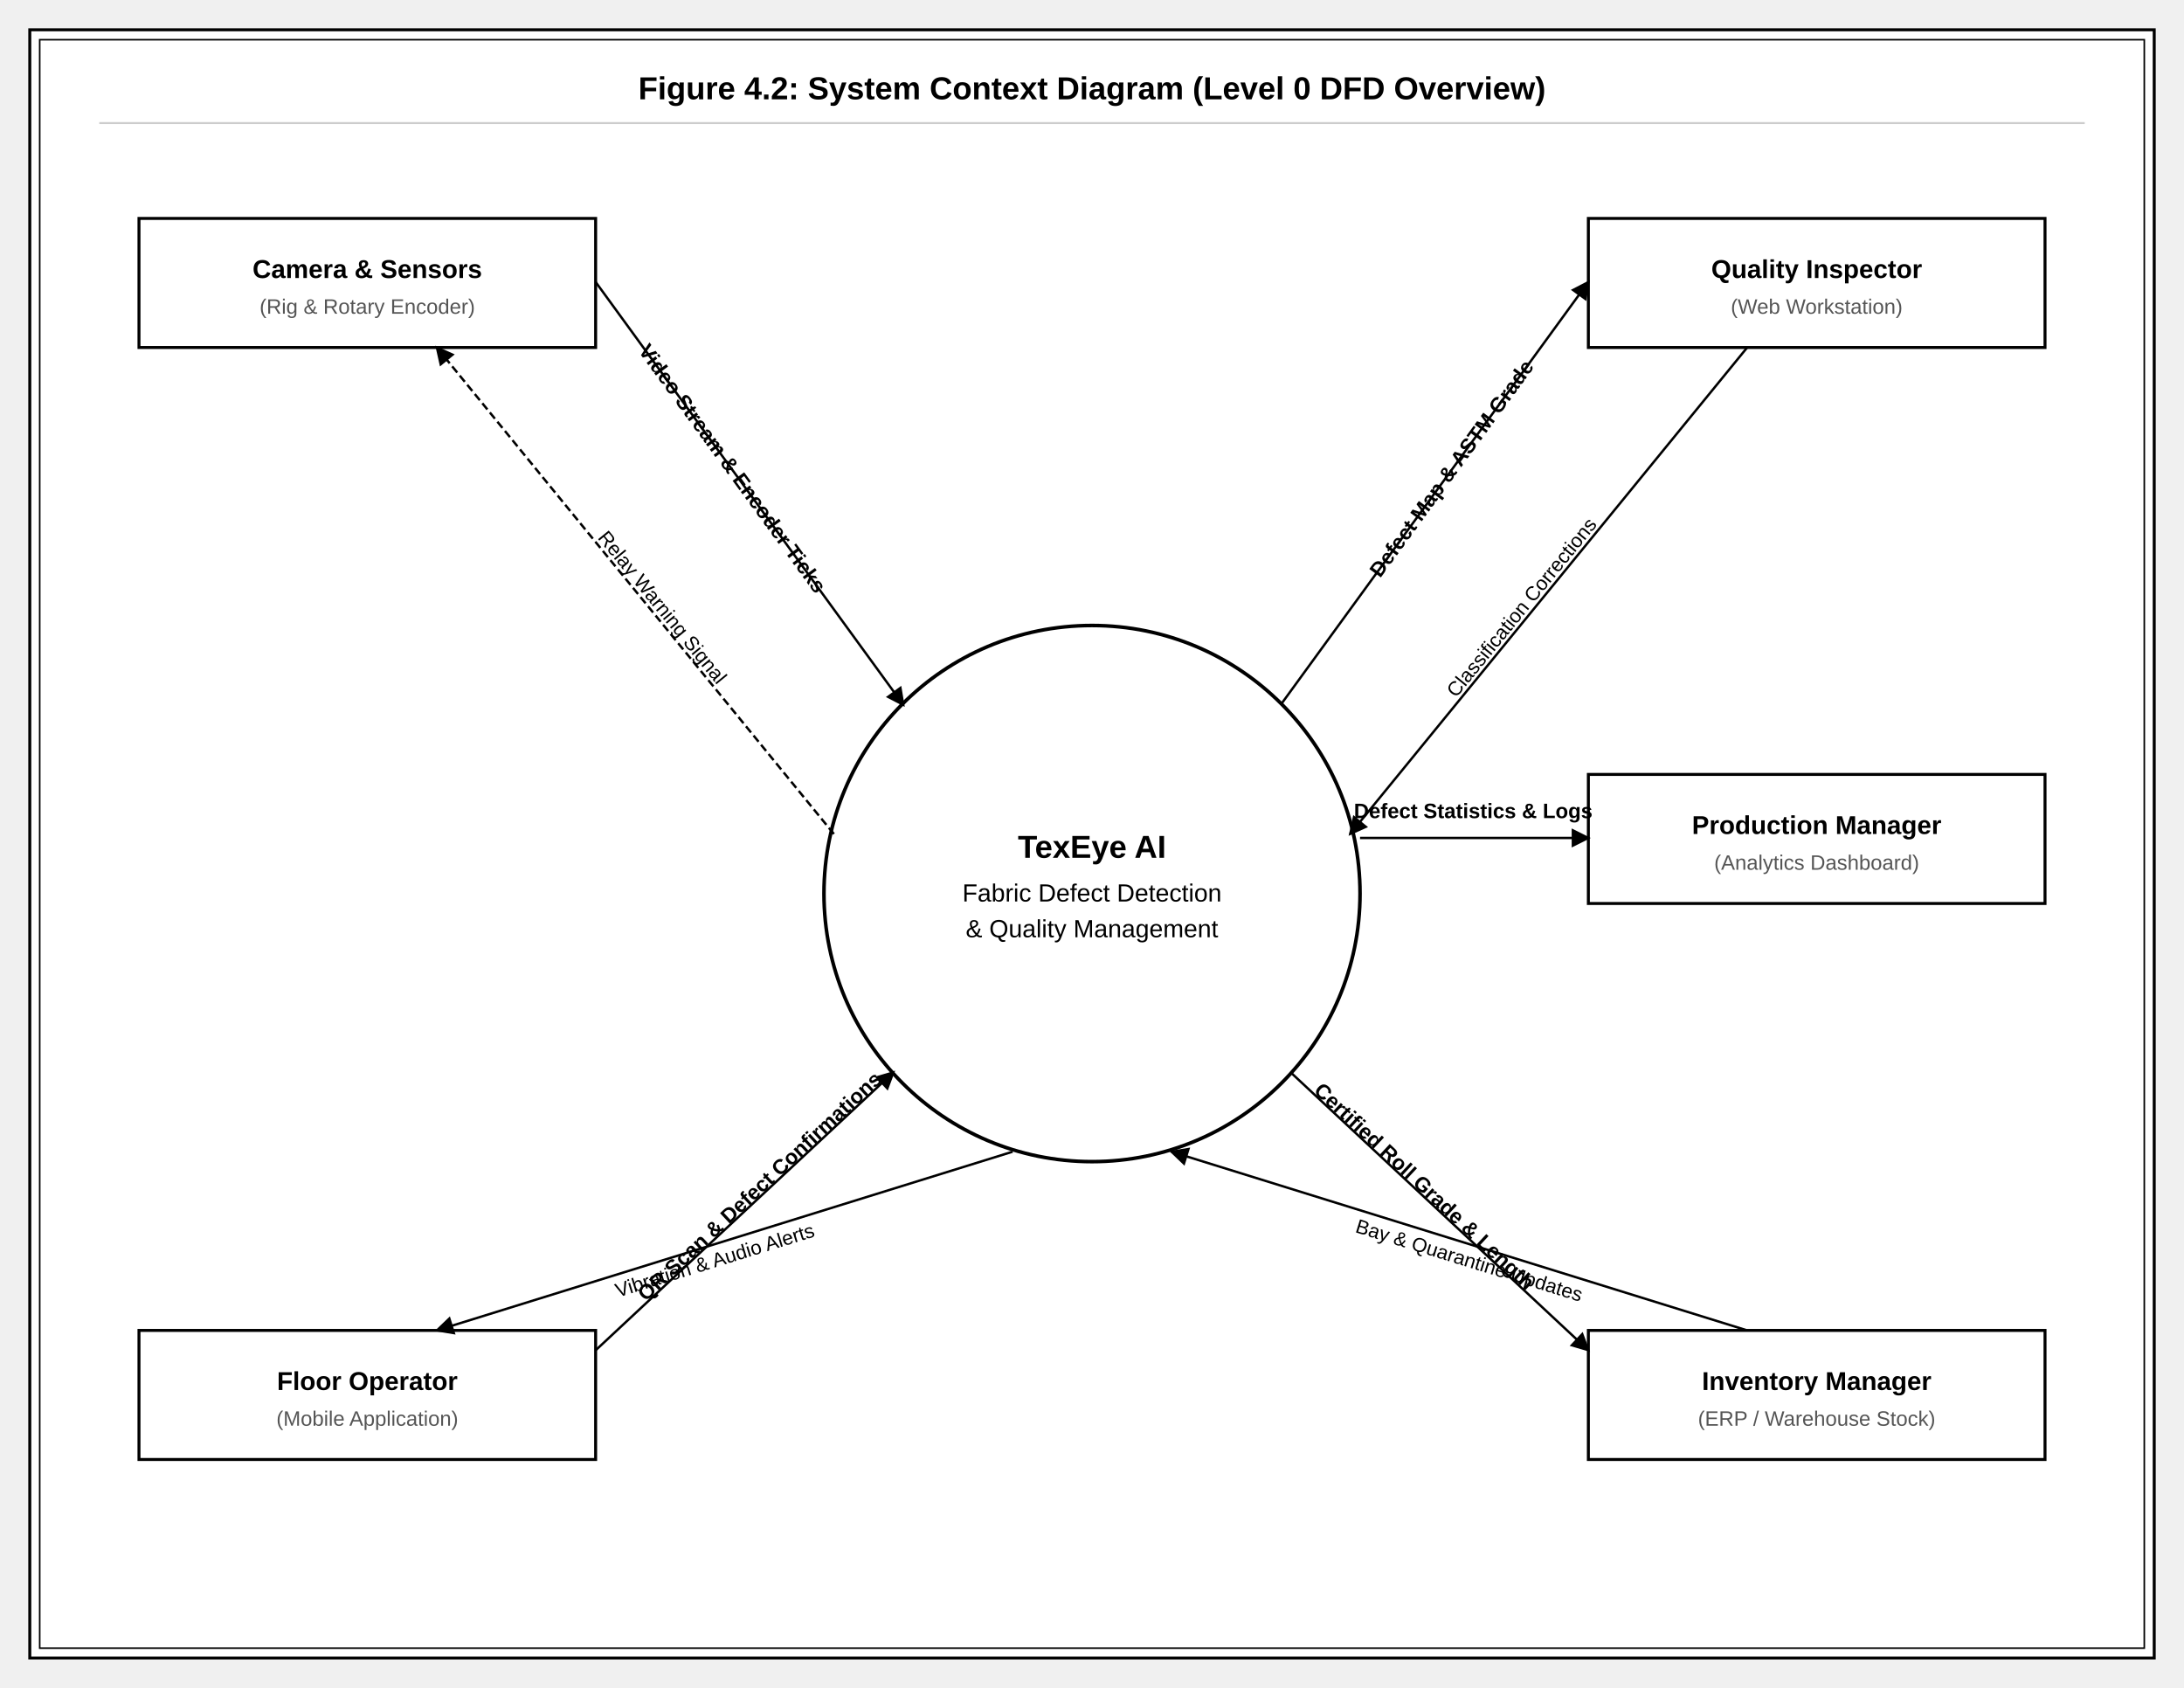
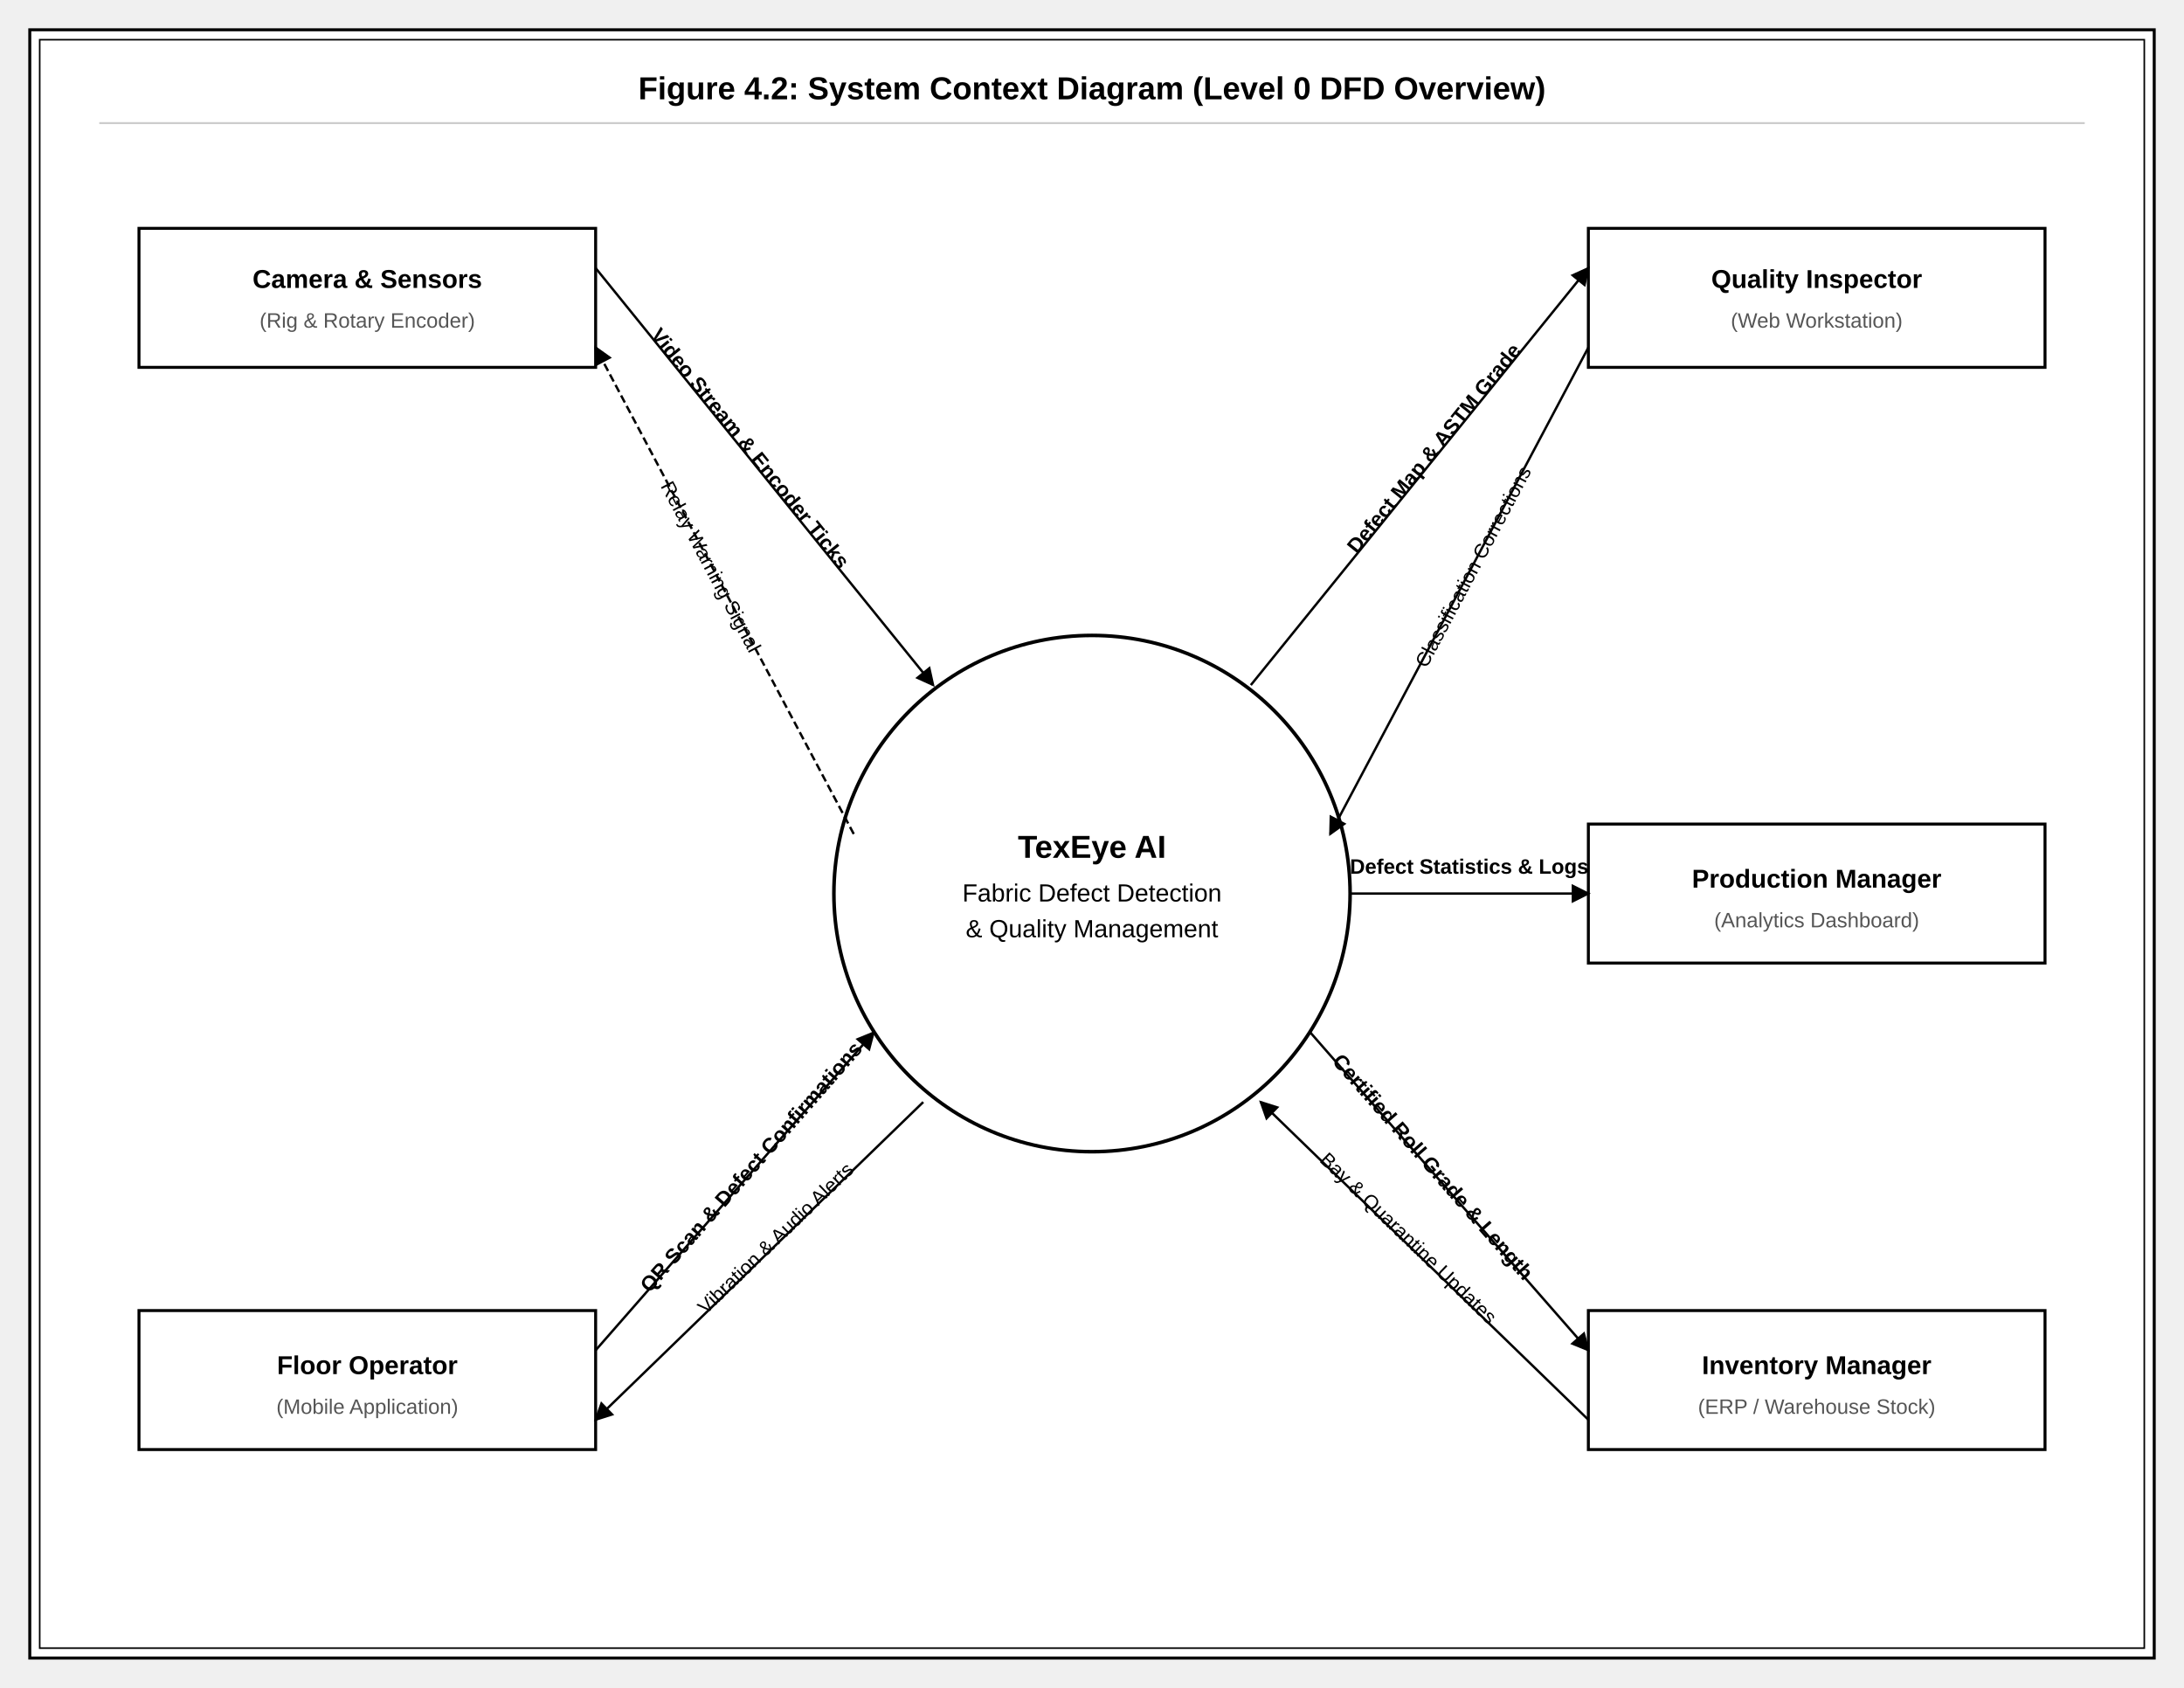
<svg xmlns="http://www.w3.org/2000/svg" viewBox="0 0 1100 850" width="100%" height="100%" style="background-color: #ffffff; font-family: Arial, Helvetica, sans-serif;">
  <defs>
    <marker id="arrow" markerWidth="8" markerHeight="8" refX="7" refY="4" orient="auto">
      <polygon points="0 0, 8 4, 0 8" fill="#000000" />
    </marker>
  </defs>
  <rect x="15" y="15" width="1070" height="820" fill="#ffffff" stroke="#000000" stroke-width="1.5" />
  <rect x="20" y="20" width="1060" height="810" fill="none" stroke="#000000" stroke-width="0.8" />
  <text x="550" y="50" fill="#000000" font-size="16" font-weight="bold" text-anchor="middle">Figure 4.2: System Context Diagram (Level 0 DFD Overview)</text>
  <line x1="50" y1="62" x2="1050" y2="62" stroke="#cccccc" stroke-width="1" />
-   <circle cx="550" cy="450" r="135" fill="#ffffff" stroke="#000000" stroke-width="1.8" />
+   <circle cx="550" cy="450" r="130" fill="#ffffff" stroke="#000000" stroke-width="1.8" />
  <text x="550" y="432" fill="#000000" font-size="16" font-weight="bold" text-anchor="middle">TexEye AI</text>
  <text x="550" y="454" fill="#000000" font-size="12.5" text-anchor="middle">Fabric Defect Detection</text>
  <text x="550" y="472" fill="#000000" font-size="12.5" text-anchor="middle">&amp; Quality Management</text>
-   <rect x="70" y="110" width="230" height="65" fill="#ffffff" stroke="#000000" stroke-width="1.5" />
-   <text x="185" y="140" fill="#000000" font-size="13" font-weight="bold" text-anchor="middle">Camera &amp; Sensors</text>
-   <text x="185" y="158" fill="#555555" font-size="10.5" text-anchor="middle">(Rig &amp; Rotary Encoder)</text>
-   <rect x="70" y="670" width="230" height="65" fill="#ffffff" stroke="#000000" stroke-width="1.5" />
-   <text x="185" y="700" fill="#000000" font-size="13" font-weight="bold" text-anchor="middle">Floor Operator</text>
-   <text x="185" y="718" fill="#555555" font-size="10.5" text-anchor="middle">(Mobile Application)</text>
-   <rect x="800" y="110" width="230" height="65" fill="#ffffff" stroke="#000000" stroke-width="1.5" />
-   <text x="915" y="140" fill="#000000" font-size="13" font-weight="bold" text-anchor="middle">Quality Inspector</text>
-   <text x="915" y="158" fill="#555555" font-size="10.5" text-anchor="middle">(Web Workstation)</text>
-   <rect x="800" y="390" width="230" height="65" fill="#ffffff" stroke="#000000" stroke-width="1.5" />
-   <text x="915" y="420" fill="#000000" font-size="13" font-weight="bold" text-anchor="middle">Production Manager</text>
-   <text x="915" y="438" fill="#555555" font-size="10.5" text-anchor="middle">(Analytics Dashboard)</text>
-   <rect x="800" y="670" width="230" height="65" fill="#ffffff" stroke="#000000" stroke-width="1.5" />
-   <text x="915" y="700" fill="#000000" font-size="13" font-weight="bold" text-anchor="middle">Inventory Manager</text>
-   <text x="915" y="718" fill="#555555" font-size="10.5" text-anchor="middle">(ERP / Warehouse Stock)</text>
-   <line x1="300" y1="142" x2="455" y2="355" stroke="#000000" stroke-width="1.2" marker-end="url(#arrow)" />
-   <text x="366" y="238" transform="rotate(53.9, 366, 238)" fill="#000000" font-size="10.5" font-weight="bold" text-anchor="middle">Video Stream &amp; Encoder Ticks</text>
-   <line x1="420" y1="420" x2="220" y2="175" stroke="#000000" stroke-width="1.2" stroke-dasharray="4 2" marker-end="url(#arrow)" />
-   <text x="331" y="308" transform="rotate(50.8, 331, 308)" fill="#000000" font-size="10" text-anchor="middle">Relay Warning Signal</text>
-   <line x1="300" y1="680" x2="450" y2="540" stroke="#000000" stroke-width="1.2" marker-end="url(#arrow)" />
-   <text x="385" y="600" transform="rotate(-43, 385, 600)" fill="#000000" font-size="10.5" font-weight="bold" text-anchor="middle">QR Scan &amp; Defect Confirmations</text>
-   <line x1="510" y1="580" x2="220" y2="670" stroke="#000000" stroke-width="1.2" marker-end="url(#arrow)" />
-   <text x="361" y="638" transform="rotate(-17.2, 361, 638)" fill="#000000" font-size="10" text-anchor="middle">Vibration &amp; Audio Alerts</text>
-   <line x1="645" y1="355" x2="800" y2="142" stroke="#000000" stroke-width="1.2" marker-end="url(#arrow)" />
-   <text x="734" y="238" transform="rotate(-53.9, 734, 238)" fill="#000000" font-size="10.5" font-weight="bold" text-anchor="middle">Defect Map &amp; ASTM Grade</text>
-   <line x1="880" y1="175" x2="680" y2="420" stroke="#000000" stroke-width="1.2" marker-end="url(#arrow)" />
-   <text x="769" y="308" transform="rotate(-50.8, 769, 308)" fill="#000000" font-size="10" text-anchor="middle">Classification Corrections</text>
-   <line x1="685" y1="422" x2="800" y2="422" stroke="#000000" stroke-width="1.2" marker-end="url(#arrow)" />
-   <text x="742" y="412" fill="#000000" font-size="10.5" font-weight="bold" text-anchor="middle">Defect Statistics &amp; Logs</text>
-   <line x1="650" y1="540" x2="800" y2="680" stroke="#000000" stroke-width="1.2" marker-end="url(#arrow)" />
-   <text x="715" y="600" transform="rotate(43, 715, 600)" fill="#000000" font-size="10.5" font-weight="bold" text-anchor="middle">Certified Roll Grade &amp; Length</text>
-   <line x1="880" y1="670" x2="590" y2="580" stroke="#000000" stroke-width="1.2" marker-end="url(#arrow)" />
-   <text x="739" y="638" transform="rotate(17.2, 739, 638)" fill="#000000" font-size="10" text-anchor="middle">Bay &amp; Quarantine Updates</text>
+   <rect x="70" y="115" width="230" height="70" fill="#ffffff" stroke="#000000" stroke-width="1.5" />
+   <text x="185" y="145" fill="#000000" font-size="13" font-weight="bold" text-anchor="middle">Camera &amp; Sensors</text>
+   <text x="185" y="165" fill="#555555" font-size="10.5" text-anchor="middle">(Rig &amp; Rotary Encoder)</text>
+   <rect x="70" y="660" width="230" height="70" fill="#ffffff" stroke="#000000" stroke-width="1.5" />
+   <text x="185" y="692" fill="#000000" font-size="13" font-weight="bold" text-anchor="middle">Floor Operator</text>
+   <text x="185" y="712" fill="#555555" font-size="10.5" text-anchor="middle">(Mobile Application)</text>
+   <rect x="800" y="115" width="230" height="70" fill="#ffffff" stroke="#000000" stroke-width="1.5" />
+   <text x="915" y="145" fill="#000000" font-size="13" font-weight="bold" text-anchor="middle">Quality Inspector</text>
+   <text x="915" y="165" fill="#555555" font-size="10.5" text-anchor="middle">(Web Workstation)</text>
+   <rect x="800" y="415" width="230" height="70" fill="#ffffff" stroke="#000000" stroke-width="1.5" />
+   <text x="915" y="447" fill="#000000" font-size="13" font-weight="bold" text-anchor="middle">Production Manager</text>
+   <text x="915" y="467" fill="#555555" font-size="10.5" text-anchor="middle">(Analytics Dashboard)</text>
+   <rect x="800" y="660" width="230" height="70" fill="#ffffff" stroke="#000000" stroke-width="1.5" />
+   <text x="915" y="692" fill="#000000" font-size="13" font-weight="bold" text-anchor="middle">Inventory Manager</text>
+   <text x="915" y="712" fill="#555555" font-size="10.5" text-anchor="middle">(ERP / Warehouse Stock)</text>
+   <line x1="300" y1="135" x2="470" y2="345" stroke="#000000" stroke-width="1.2" marker-end="url(#arrow)" />
+   <text x="375" y="228" transform="rotate(51, 375, 228)" fill="#000000" font-size="10.5" font-weight="bold" text-anchor="middle">Video Stream &amp; Encoder Ticks</text>
+   <line x1="430" y1="420" x2="300" y2="175" stroke="#000000" stroke-width="1.2" stroke-dasharray="4 2" marker-end="url(#arrow)" />
+   <text x="355" y="287" transform="rotate(62, 355, 287)" fill="#000000" font-size="10" text-anchor="middle">Relay Warning Signal</text>
+   <line x1="630" y1="345" x2="800" y2="135" stroke="#000000" stroke-width="1.2" marker-end="url(#arrow)" />
+   <text x="725" y="228" transform="rotate(-51, 725, 228)" fill="#000000" font-size="10.5" font-weight="bold" text-anchor="middle">Defect Map &amp; ASTM Grade</text>
+   <line x1="800" y1="175" x2="670" y2="420" stroke="#000000" stroke-width="1.2" marker-end="url(#arrow)" />
+   <text x="745" y="287" transform="rotate(-62, 745, 287)" fill="#000000" font-size="10" text-anchor="middle">Classification Corrections</text>
+   <line x1="680" y1="450" x2="800" y2="450" stroke="#000000" stroke-width="1.2" marker-end="url(#arrow)" />
+   <text x="740" y="440" fill="#000000" font-size="10.5" font-weight="bold" text-anchor="middle">Defect Statistics &amp; Logs</text>
+   <line x1="300" y1="680" x2="440" y2="520" stroke="#000000" stroke-width="1.2" marker-end="url(#arrow)" />
+   <text x="381" y="590" transform="rotate(-48.8, 381, 590)" fill="#000000" font-size="10.5" font-weight="bold" text-anchor="middle">QR Scan &amp; Defect Confirmations</text>
+   <line x1="465" y1="555" x2="300" y2="715" stroke="#000000" stroke-width="1.2" marker-end="url(#arrow)" />
+   <text x="393" y="626" transform="rotate(-44, 393, 626)" fill="#000000" font-size="10" text-anchor="middle">Vibration &amp; Audio Alerts</text>
+   <line x1="660" y1="520" x2="800" y2="680" stroke="#000000" stroke-width="1.2" marker-end="url(#arrow)" />
+   <text x="719" y="590" transform="rotate(48.8, 719, 590)" fill="#000000" font-size="10.5" font-weight="bold" text-anchor="middle">Certified Roll Grade &amp; Length</text>
+   <line x1="800" y1="715" x2="635" y2="555" stroke="#000000" stroke-width="1.2" marker-end="url(#arrow)" />
+   <text x="707" y="626" transform="rotate(44, 707, 626)" fill="#000000" font-size="10" text-anchor="middle">Bay &amp; Quarantine Updates</text>
</svg>
